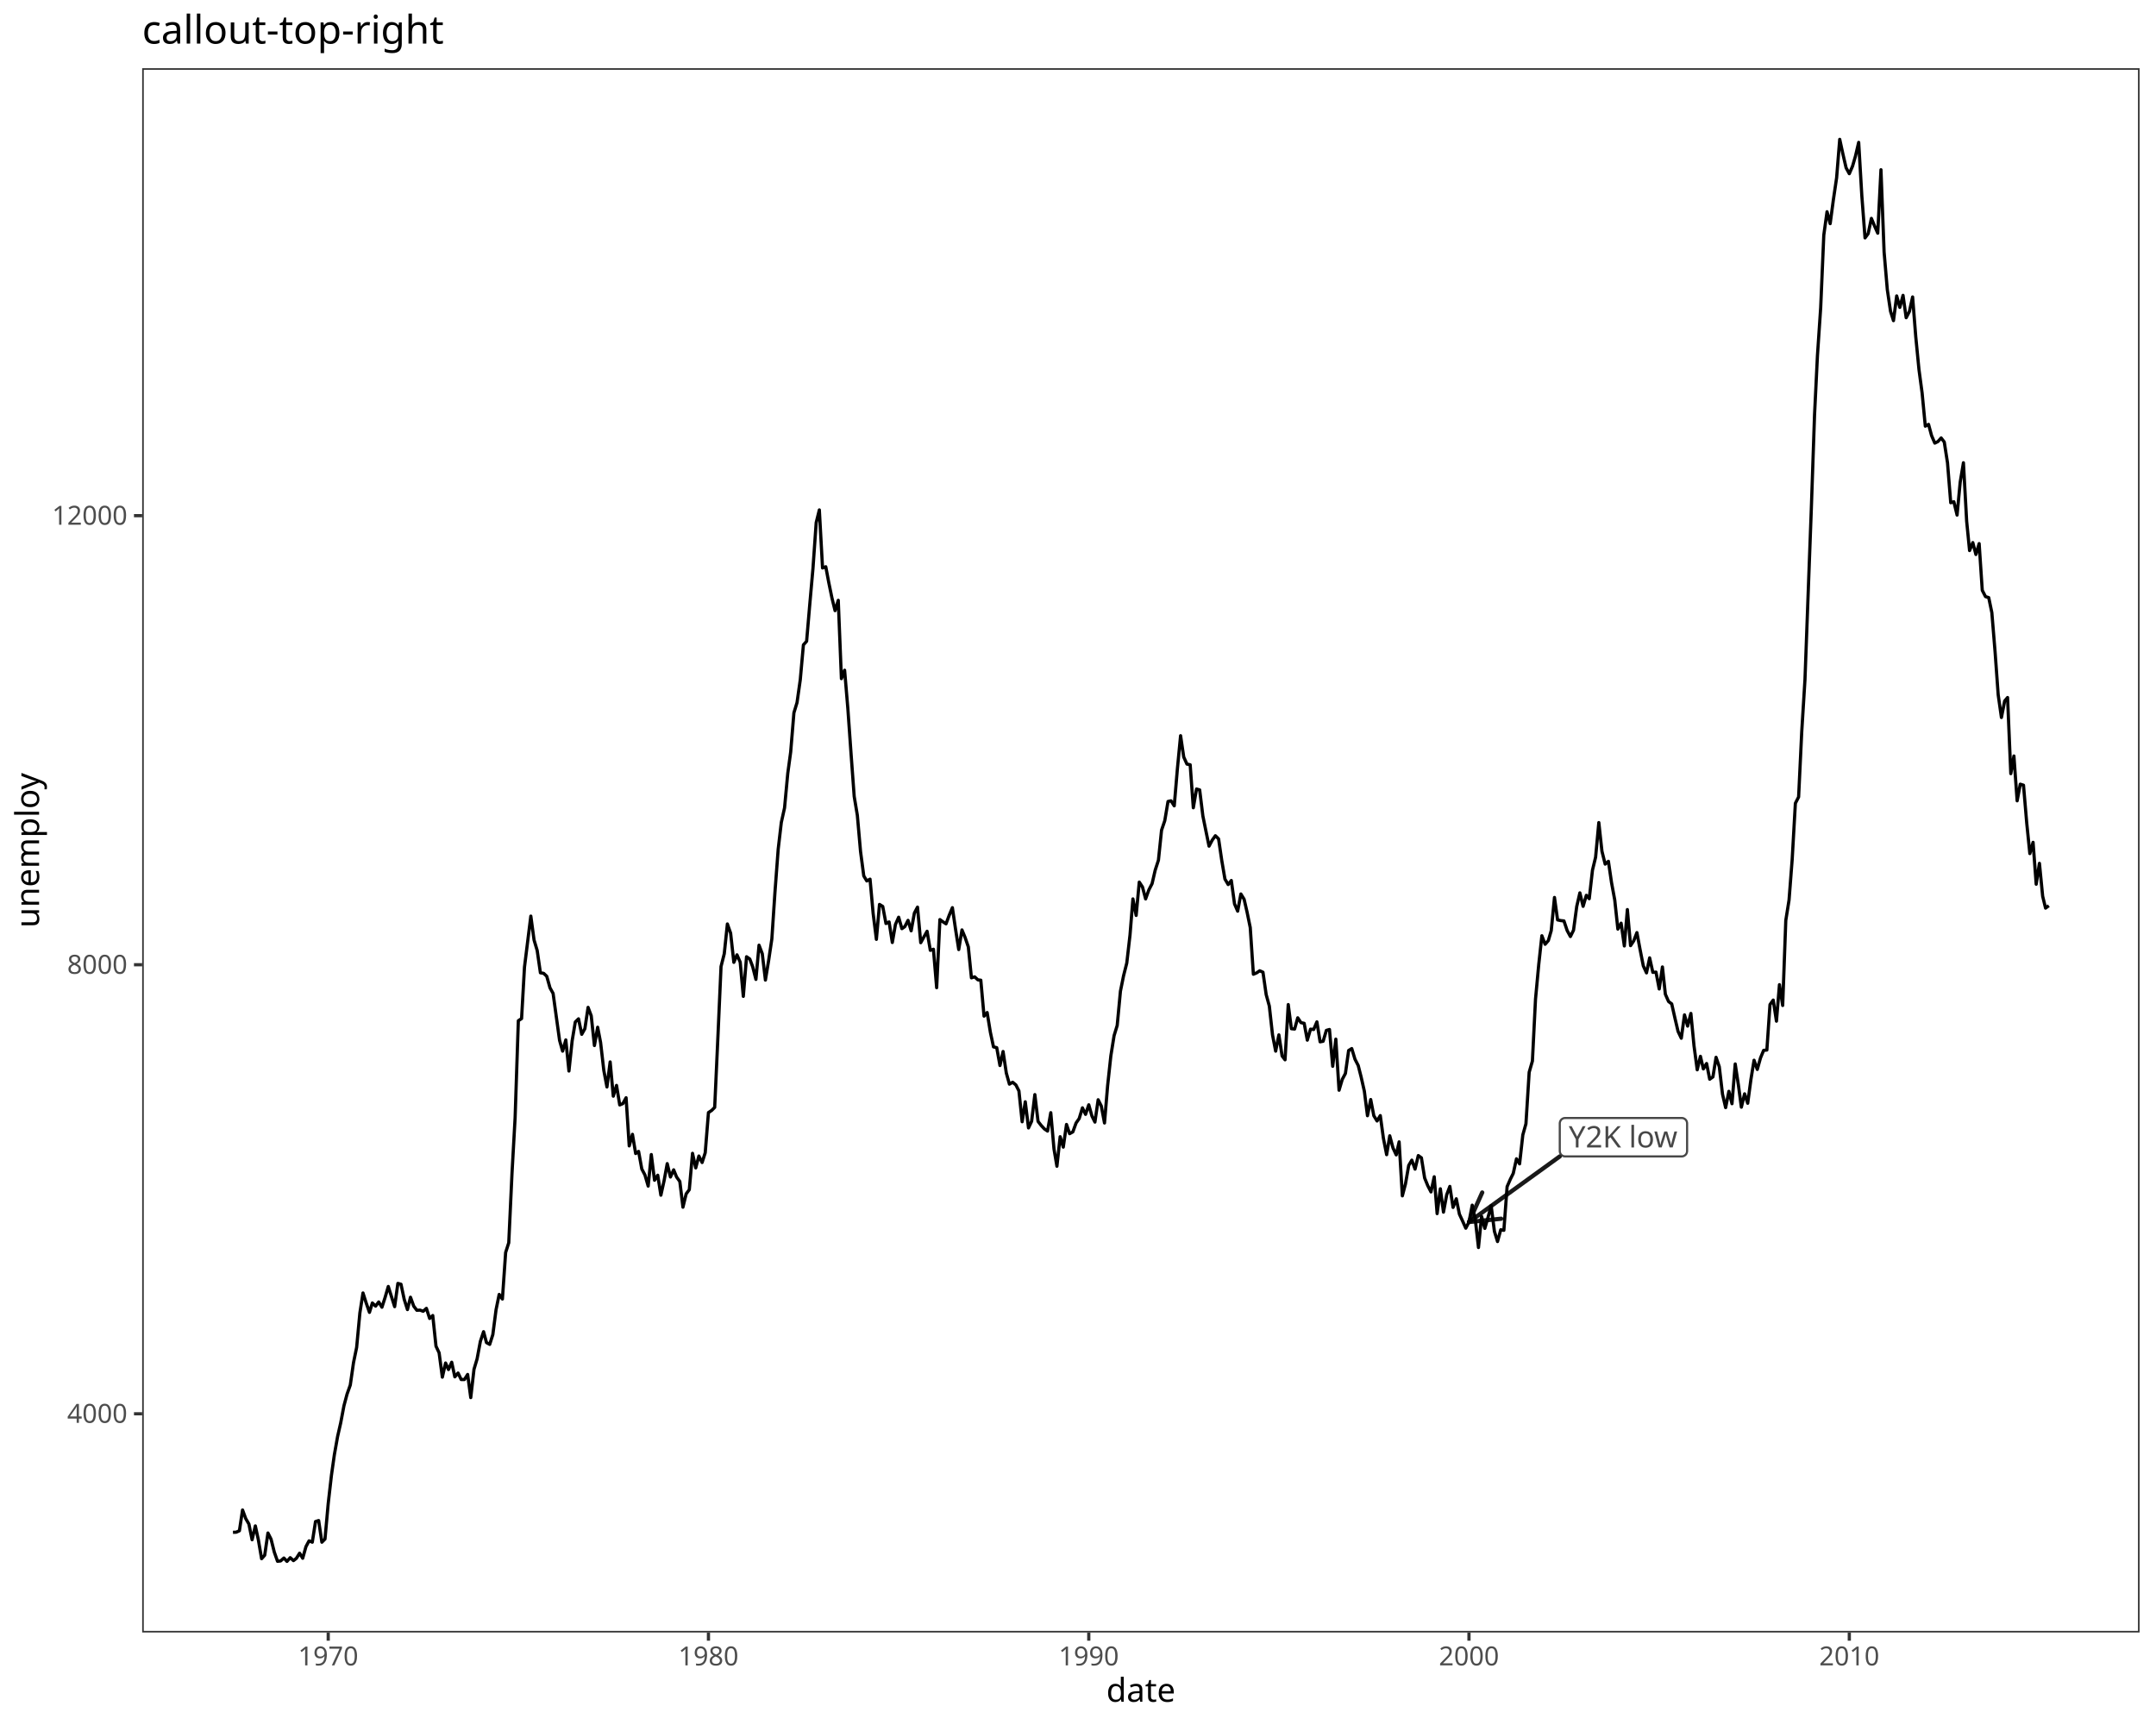
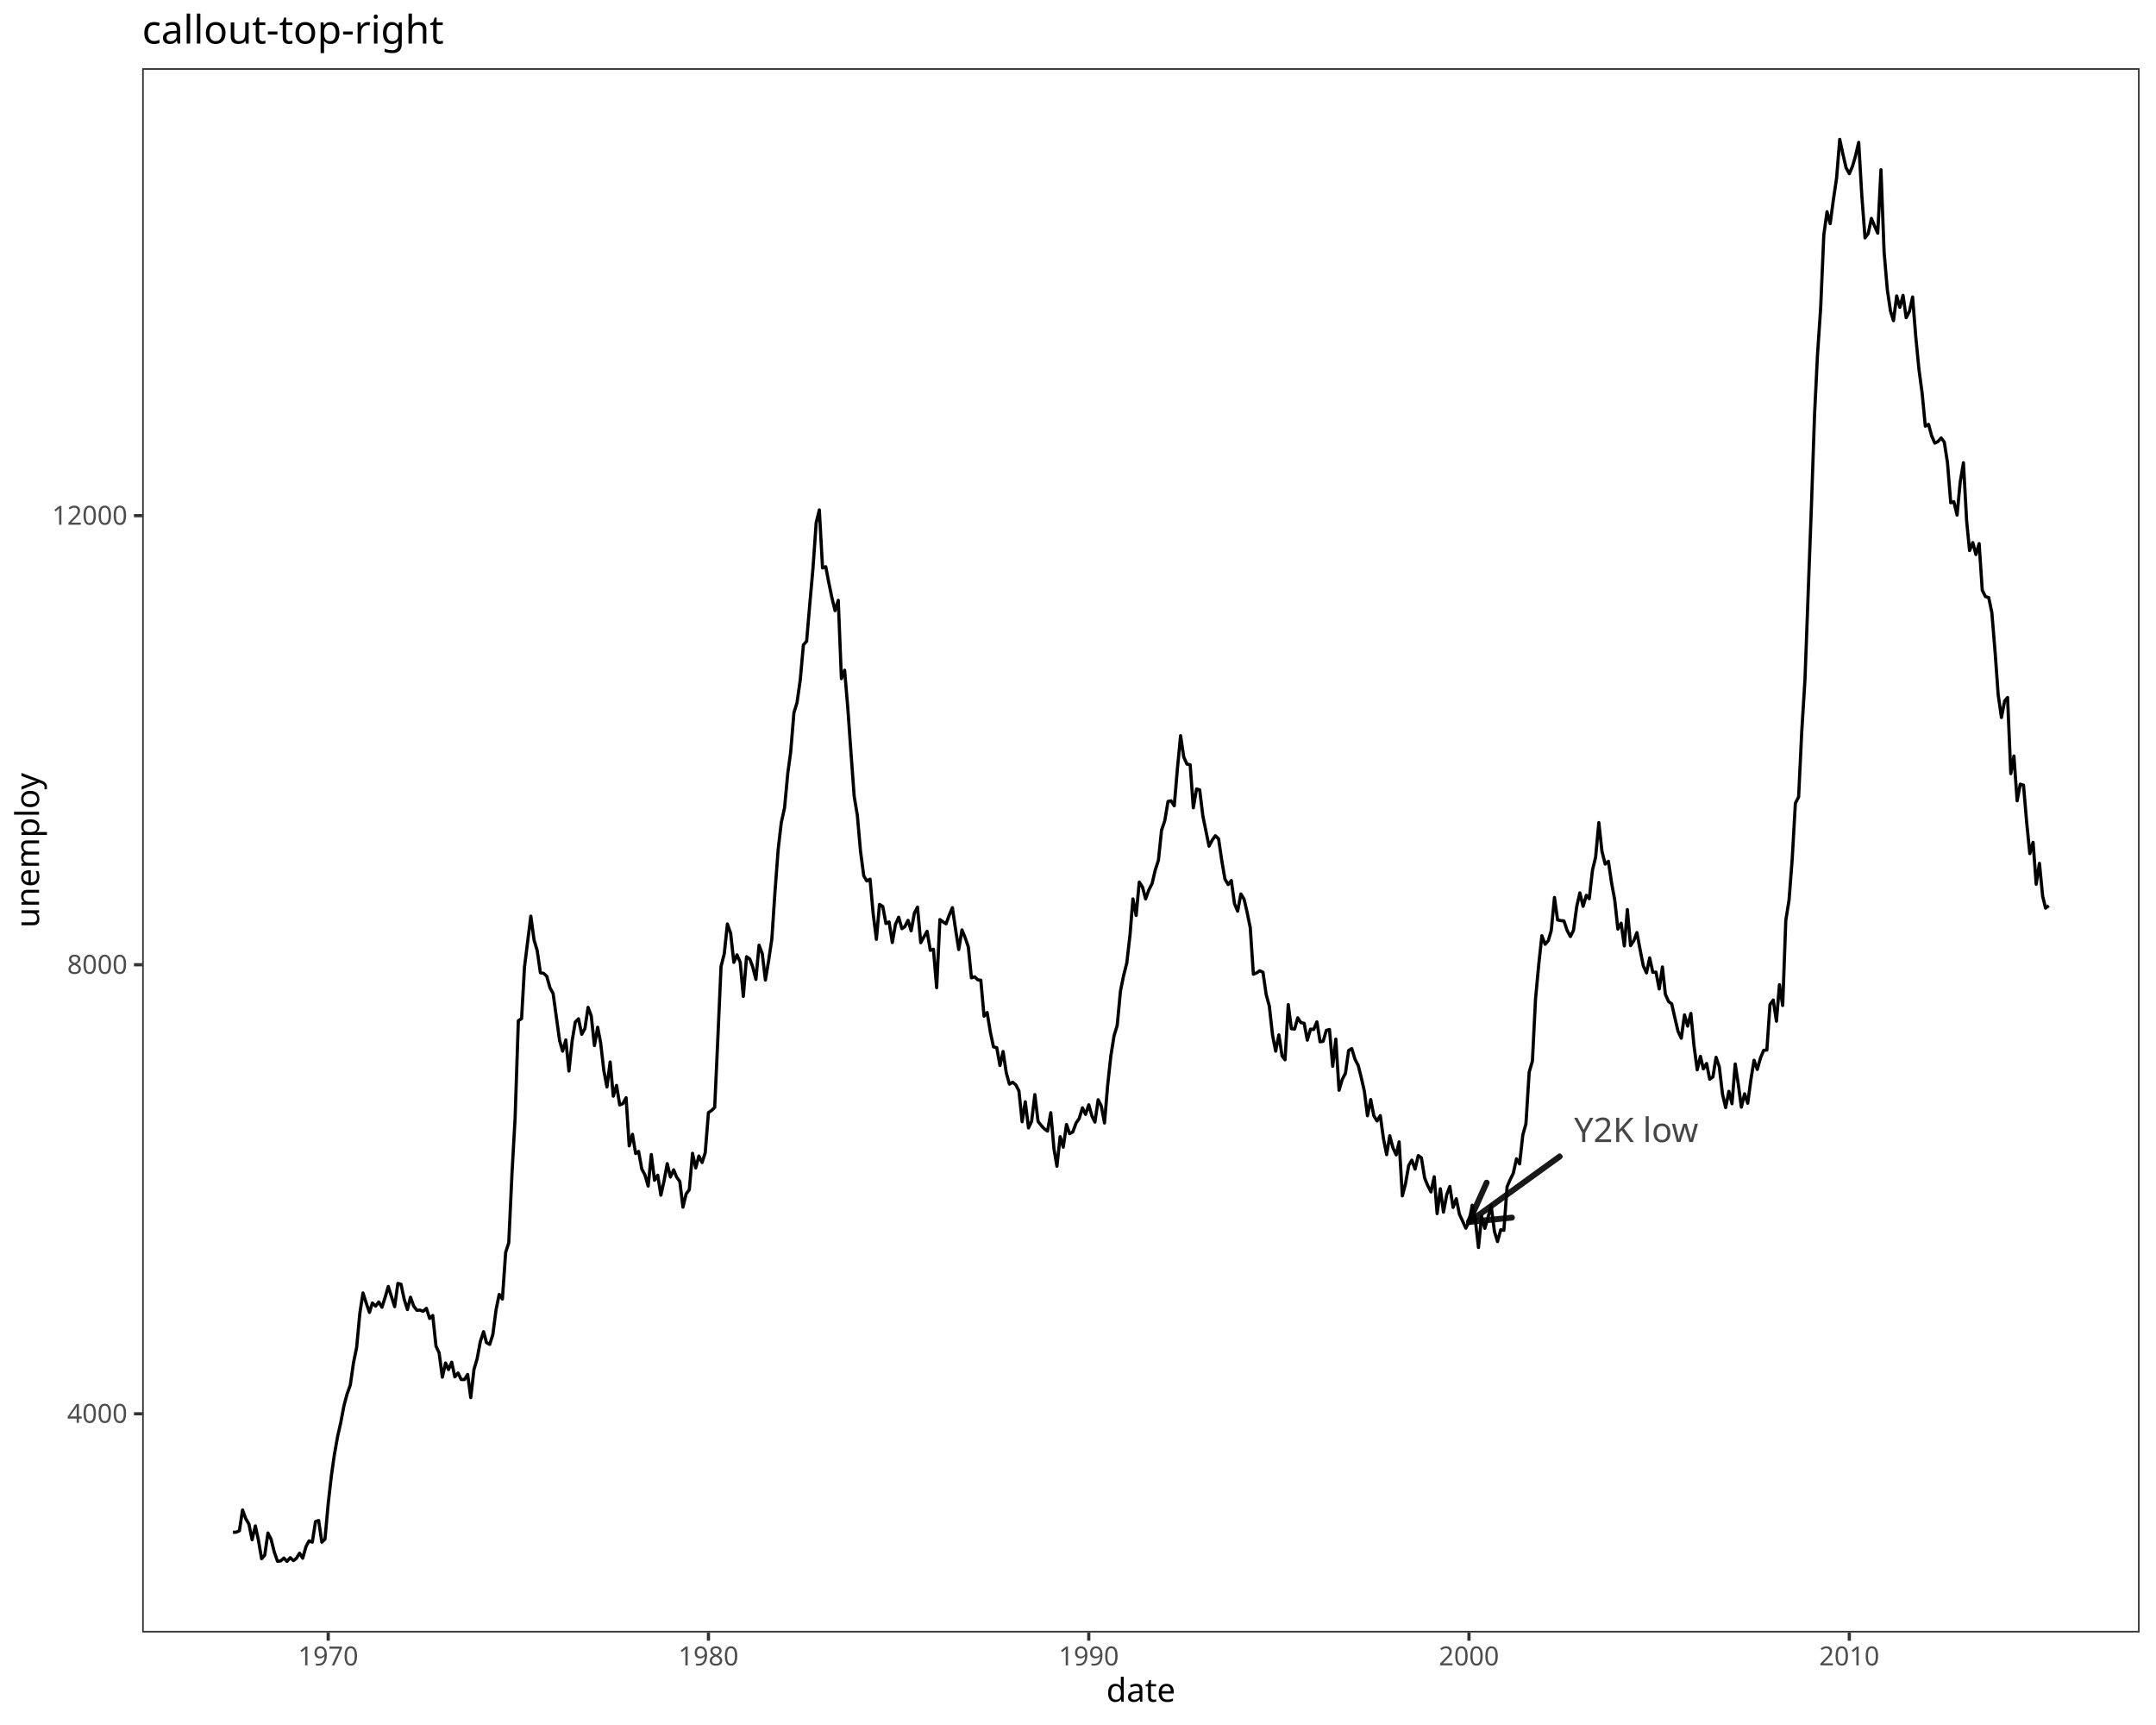
<svg xmlns="http://www.w3.org/2000/svg" class="svglite" data-engine-version="2.0" width="720.00pt" height="576.00pt" viewBox="0 0 720.00 576.00">
  <defs>
    <style type="text/css">
    .svglite line, .svglite polyline, .svglite polygon, .svglite path, .svglite rect, .svglite circle {
      fill: none;
      stroke: #000000;
      stroke-linecap: round;
      stroke-linejoin: round;
      stroke-miterlimit: 10.00;
    }
  </style>
  </defs>
  <rect width="100%" height="100%" style="stroke: none; fill: #FFFFFF;" />
  <defs>
    <clipPath id="cpMC4wMHw3MjAuMDB8MC4wMHw1NzYuMDA=">
      <rect x="0.00" y="0.00" width="720.00" height="576.00" />
    </clipPath>
  </defs>
  <g clip-path="url(#cpMC4wMHw3MjAuMDB8MC4wMHw1NzYuMDA=)">
    <rect x="0.00" y="0.00" width="720.00" height="576.00" style="stroke-width: 1.07; stroke: #FFFFFF; fill: #FFFFFF;" />
  </g>
  <defs>
    <clipPath id="cpNDcuNDh8NzE0LjUyfDIyLjc4fDU0NS4xMQ==">
      <rect x="47.48" y="22.78" width="667.04" height="522.33" />
    </clipPath>
  </defs>
  <g clip-path="url(#cpNDcuNDh8NzE0LjUyfDIyLjc4fDU0NS4xMQ==)">
    <rect x="47.48" y="22.78" width="667.04" height="522.33" style="stroke-width: 1.07; stroke: none; fill: #FFFFFF;" />
    <polyline points="77.80,511.66 78.88,511.62 79.95,511.14 81.00,504.20 82.07,507.09 83.12,508.89 84.19,514.14 85.27,509.52 86.28,514.17 87.36,520.47 88.40,519.31 89.48,511.89 90.52,513.95 91.60,518.26 92.68,521.33 93.72,521.22 94.80,520.25 95.84,521.37 96.92,520.13 98.00,521.11 98.97,520.36 100.05,518.63 101.09,520.32 102.17,516.46 103.21,514.51 104.29,514.96 105.37,508.06 106.41,507.73 107.49,514.96 108.53,513.91 109.61,502.03 110.69,492.58 111.66,485.76 112.74,479.68 113.78,475.11 114.86,469.41 115.90,465.52 116.98,462.48 118.06,454.98 119.10,449.92 120.18,438.41 121.22,431.74 122.30,435.11 123.38,438.22 124.35,435.08 125.43,436.13 126.47,434.74 127.55,436.50 128.59,433.28 129.67,429.57 130.75,433.01 131.79,436.31 132.87,428.55 133.91,428.82 134.99,433.88 136.07,437.29 137.08,433.16 138.16,436.13 139.20,437.51 140.28,437.47 141.32,437.85 142.40,436.88 143.48,440.25 144.52,439.27 145.60,449.51 146.64,451.72 147.72,459.85 148.80,455.13 149.77,457.31 150.85,454.87 151.89,459.74 152.97,458.47 154.01,460.64 155.09,460.64 156.17,458.95 157.21,466.68 158.29,457.23 159.33,453.74 160.41,447.93 161.49,444.67 162.46,448.31 163.54,448.91 164.58,445.65 165.66,437.32 166.70,432.23 167.78,433.76 168.86,418.21 169.90,414.98 170.98,391.85 172.02,373.26 173.10,340.83 174.18,340.12 175.15,322.95 176.23,314.26 177.27,305.90 178.35,313.88 179.39,317.37 180.47,324.83 181.55,325.01 182.59,325.99 183.67,329.85 184.71,331.72 185.79,339.60 186.87,347.39 187.88,350.99 188.95,347.24 190.00,357.63 191.07,347.54 192.12,341.25 193.20,340.20 194.27,345.37 195.32,343.50 196.39,336.37 197.44,339.18 198.51,349.12 199.59,343.01 200.57,348.11 201.64,357.40 202.69,362.95 203.76,354.59 204.81,366.03 205.89,362.43 206.96,368.95 208.01,368.50 209.08,366.55 210.13,382.63 211.21,378.77 212.28,385.18 213.26,384.47 214.33,390.35 215.38,392.34 216.46,396.05 217.50,385.52 218.58,394.10 219.65,392.42 220.70,399.09 221.78,394.22 222.82,388.55 223.90,393.02 224.97,390.62 225.95,393.02 227.03,394.52 228.07,403.10 229.15,398.64 230.19,397.25 231.27,385.11 232.34,389.98 233.39,386.01 234.47,388.18 235.51,384.92 236.59,371.50 237.66,370.79 238.67,369.77 239.75,346.19 240.79,322.73 241.87,318.45 242.91,308.52 243.99,311.59 245.07,321.34 246.11,318.83 247.19,321.27 248.23,332.70 249.31,319.47 250.39,320.22 251.36,322.80 252.44,327.04 253.48,315.61 254.56,318.45 255.61,327.26 256.68,320.78 257.76,313.51 258.80,297.91 259.88,283.55 260.92,274.63 262.00,269.76 263.08,258.21 264.05,251.09 265.13,238.01 266.17,234.60 267.25,226.99 268.30,215.33 269.37,214.13 270.45,201.53 271.49,189.84 272.57,174.51 273.62,170.27 274.69,189.65 275.77,189.24 276.74,194.37 277.82,199.62 278.87,203.90 279.94,200.45 280.99,226.61 282.06,223.80 283.14,236.58 284.19,251.39 285.26,265.94 286.31,272.23 287.38,284.34 288.46,292.48 289.47,294.16 290.55,293.56 291.59,305.03 292.67,313.66 293.71,302.00 294.79,302.67 295.87,308.37 296.91,307.85 297.99,314.71 299.03,308.71 300.11,306.27 301.19,310.09 302.16,309.42 303.24,307.32 304.28,310.81 305.36,304.88 306.40,302.90 307.48,314.78 308.56,312.83 309.60,310.96 310.68,317.33 311.72,316.96 312.80,329.81 313.88,307.06 314.85,307.77 315.93,308.48 316.97,305.67 318.05,303.08 319.09,310.17 320.17,317.07 321.25,310.51 322.29,313.02 323.37,316.17 324.41,326.51 325.49,326.18 326.57,327.19 327.54,327.30 328.62,339.30 329.66,338.10 330.74,344.70 331.78,349.57 332.86,349.83 333.94,355.79 334.98,351.11 336.06,358.30 337.10,362.01 338.18,361.38 339.26,362.28 340.27,364.26 341.35,374.57 342.39,367.90 343.47,376.63 344.51,374.42 345.59,365.50 346.66,374.46 347.71,375.81 348.79,376.97 349.83,377.68 350.91,371.54 351.98,383.64 352.96,389.42 354.04,379.56 355.08,383.04 356.16,375.47 357.20,378.55 358.28,377.95 359.36,374.98 360.40,373.49 361.48,369.92 362.52,372.10 363.60,368.91 364.67,372.70 365.65,374.68 366.73,367.22 367.77,369.29 368.85,374.98 369.89,362.54 370.97,352.57 372.05,345.82 373.09,342.41 374.17,330.98 375.21,325.84 376.29,321.57 377.37,312.19 378.34,300.16 379.42,305.67 380.46,294.54 381.54,296.19 382.58,300.16 383.66,297.16 384.74,295.06 385.78,290.56 386.86,287.23 387.90,277.22 388.98,274.03 390.06,267.62 391.06,267.40 392.14,269.08 393.19,256.75 394.26,245.66 395.31,252.78 396.38,255.14 397.46,255.36 398.51,269.72 399.58,263.46 400.63,263.76 401.70,272.46 402.78,277.78 403.76,282.54 404.83,280.52 405.88,279.06 406.95,280.11 408.00,287.27 409.07,293.53 410.15,295.36 411.20,294.01 412.27,301.81 413.32,304.25 414.39,298.51 415.47,300.27 416.45,304.51 417.52,309.72 418.57,325.31 419.64,324.86 420.69,324.15 421.77,324.64 422.84,332.10 423.89,335.92 424.96,345.56 426.01,350.99 427.08,345.56 428.16,352.60 429.14,353.88 430.21,335.44 431.26,343.50 432.34,343.61 433.38,339.86 434.46,341.47 435.53,341.70 436.58,347.32 437.65,343.65 438.70,343.76 439.78,341.21 440.85,347.88 441.86,347.69 442.94,344.06 443.98,343.76 445.06,356.05 446.10,346.98 447.18,364.04 448.26,360.40 449.30,358.45 450.38,350.77 451.42,350.13 452.50,353.69 453.58,355.79 454.55,359.61 455.63,364.38 456.67,372.55 457.75,367.15 458.79,372.55 459.87,374.31 460.95,372.51 461.99,380.08 463.07,385.56 464.11,379.26 465.19,383.31 466.27,385.63 467.24,381.28 468.32,399.31 469.36,395.34 470.44,389.15 471.48,387.39 472.56,390.39 473.64,385.86 474.68,386.61 475.76,393.35 476.80,395.90 477.88,398.00 478.96,392.94 479.93,405.24 481.01,396.95 482.05,404.75 483.13,398.94 484.18,396.16 485.25,403.17 486.33,400.29 487.37,405.42 488.45,407.75 489.50,410.11 490.57,408.05 491.65,402.42 492.66,407.11 493.74,416.56 494.78,406.17 495.86,410.18 496.90,406.59 497.98,402.61 499.06,411.16 500.10,414.57 501.18,410.63 502.22,410.82 503.30,396.24 504.38,393.77 505.35,391.82 506.43,386.94 507.47,388.63 508.55,378.96 509.59,375.25 510.67,358.04 511.75,354.29 512.79,333.60 513.87,322.02 514.91,312.46 515.99,315.31 517.07,314.07 518.04,310.73 519.12,299.67 520.16,307.17 521.24,307.40 522.28,307.51 523.36,310.73 524.44,312.72 525.48,310.62 526.56,302.64 527.60,298.14 528.68,302.64 529.76,298.96 530.73,300.09 531.81,290.56 532.85,286.25 533.93,274.67 534.97,284.23 536.05,288.54 537.13,287.60 538.17,294.69 539.25,300.54 540.29,310.24 541.37,308.26 542.45,315.87 543.46,303.72 544.53,315.76 545.58,314.18 546.65,311.41 547.70,317.03 548.78,322.50 549.85,324.86 550.90,319.84 551.97,324.68 553.02,324.60 554.10,330.23 555.17,322.88 556.15,331.99 557.22,334.42 558.27,335.21 559.35,339.97 560.39,344.40 561.47,346.68 562.54,338.88 563.59,342.63 564.67,338.40 565.71,349.16 566.79,357.22 567.86,352.72 568.84,356.92 569.92,355.12 570.96,360.36 572.04,359.58 573.08,353.05 574.16,356.20 575.23,365.35 576.28,369.85 577.36,364.41 578.40,368.54 579.48,355.27 580.55,362.35 581.53,369.70 582.61,365.24 583.65,368.39 584.73,360.40 585.77,354.03 586.85,357.10 587.93,353.24 588.97,350.73 590.05,350.62 591.09,335.44 592.17,333.94 593.25,340.98 594.25,328.80 595.33,335.74 596.37,307.32 597.45,300.57 598.50,287.00 599.57,268.22 600.65,266.12 601.69,244.38 602.77,226.99 603.81,198.95 604.89,170.01 605.97,138.52 606.94,118.73 608.02,102.72 609.06,78.50 610.14,70.70 611.19,74.68 612.26,66.69 613.34,59.38 614.38,46.53 615.46,51.51 616.51,56.05 617.58,58.00 618.66,55.49 619.63,52.15 620.71,47.54 621.76,65.38 622.83,79.44 623.88,78.01 624.95,72.92 626.03,75.50 627.08,77.86 628.15,56.68 629.20,84.16 630.27,96.72 631.35,103.96 632.33,107.07 633.40,98.82 634.45,102.64 635.52,98.63 636.57,106.09 637.64,104.03 638.72,99.16 639.77,112.43 640.84,123.37 641.89,131.21 642.96,142.30 644.04,141.70 645.05,145.45 646.13,147.96 647.17,147.44 648.25,146.24 649.29,147.59 650.37,154.52 651.45,167.87 652.49,167.53 653.57,171.99 654.61,161.01 655.69,154.52 656.77,174.06 657.74,183.84 658.82,181.18 659.86,185.15 660.94,181.52 661.98,197.11 663.06,199.21 664.14,199.55 665.18,204.57 666.26,217.65 667.30,232.01 668.38,239.58 669.46,234.07 670.43,232.91 671.51,258.33 672.55,252.44 673.63,267.40 674.67,261.85 675.75,262.19 676.83,274.82 677.87,285.02 678.95,281.27 679.99,295.25 681.07,288.28 682.15,299.26 683.12,303.23 684.20,302.41 " style="stroke-width: 1.07; stroke-linecap: butt;" />
-     <line x1="520.89" y1="386.14" x2="490.57" y2="408.05" style="stroke-width: 1.42; stroke: #000000; stroke-opacity: 0.90;" />
-     <polyline points="494.99,398.19 490.57,408.05 501.32,406.95 " style="stroke-width: 1.42; stroke: #000000; stroke-opacity: 0.90;" />
-     <polygon points="522.69,386.14 561.61,386.14 561.54,386.14 561.83,386.13 562.11,386.07 562.38,385.97 562.63,385.82 562.85,385.64 563.05,385.43 563.20,385.18 563.31,384.92 563.38,384.64 563.41,384.35 563.41,384.35 563.41,375.11 563.41,375.11 563.38,374.82 563.31,374.54 563.20,374.27 563.05,374.03 562.85,373.81 562.63,373.63 562.38,373.49 562.11,373.38 561.83,373.33 561.61,373.31 522.69,373.31 522.90,373.33 522.61,373.32 522.33,373.35 522.05,373.43 521.79,373.55 521.55,373.72 521.34,373.92 521.17,374.15 521.04,374.40 520.95,374.68 520.90,374.96 520.89,375.11 520.89,384.35 520.90,384.21 520.90,384.49 520.95,384.78 521.04,385.05 521.17,385.31 521.34,385.54 521.55,385.74 521.79,385.90 522.05,386.03 522.33,386.11 522.61,386.14 " style="stroke-width: 0.71; stroke: #333333; stroke-opacity: 0.90; fill: #FFFFFF; fill-opacity: 0.90;" />
-     <text x="523.88" y="383.15" style="font-size: 9.96px; fill: #333333; fill-opacity: 0.90; font-family: sans;" textLength="36.54px" lengthAdjust="spacingAndGlyphs">Y2K low</text>
+     <line x1="520.89" y1="386.14" x2="490.57" y2="408.05" style="stroke-width: 1.98; stroke: #000000; stroke-opacity: 0.90;" />
+     <polyline points="496.46,394.91 490.57,408.05 504.90,406.58 " style="stroke-width: 1.98; stroke: #000000; stroke-opacity: 0.90;" />
+     <polygon points="522.94,386.14 570.16,386.14 570.08,386.14 570.41,386.13 570.73,386.06 571.04,385.94 571.33,385.78 571.58,385.57 571.80,385.32 571.98,385.05 572.10,384.74 572.18,384.42 572.21,384.09 572.21,384.09 572.21,370.80 572.21,370.80 572.18,370.47 572.10,370.15 571.98,369.85 571.80,369.57 571.58,369.32 571.33,369.11 571.04,368.95 570.73,368.83 570.41,368.76 570.16,368.75 522.94,368.75 523.19,368.76 522.86,368.75 522.53,368.79 522.22,368.88 521.92,369.02 521.65,369.21 521.41,369.44 521.21,369.70 521.06,370.00 520.95,370.31 520.90,370.63 520.89,370.80 520.89,384.09 520.90,383.93 520.90,384.26 520.95,384.58 521.06,384.90 521.21,385.19 521.41,385.45 521.65,385.68 521.92,385.87 522.22,386.01 522.53,386.10 522.86,386.14 " style="stroke-width: 1.42; stroke: none; fill: #FFFFFF; fill-opacity: 0.90;" />
+     <text x="525.67" y="381.36" style="font-size: 11.38px; fill: #333333; fill-opacity: 0.90; font-family: sans;" textLength="41.76px" lengthAdjust="spacingAndGlyphs">Y2K low</text>
    <rect x="47.48" y="22.78" width="667.04" height="522.33" style="stroke-width: 1.07; stroke: #333333;" />
  </g>
  <g clip-path="url(#cpMC4wMHw3MjAuMDB8MC4wMHw1NzYuMDA=)">
    <text x="42.55" y="475.10" text-anchor="end" style="font-size: 8.80px; fill: #4D4D4D; font-family: sans;" textLength="19.58px" lengthAdjust="spacingAndGlyphs">4000</text>
    <text x="42.55" y="325.16" text-anchor="end" style="font-size: 8.80px; fill: #4D4D4D; font-family: sans;" textLength="19.58px" lengthAdjust="spacingAndGlyphs">8000</text>
    <text x="42.55" y="175.21" text-anchor="end" style="font-size: 8.80px; fill: #4D4D4D; font-family: sans;" textLength="24.47px" lengthAdjust="spacingAndGlyphs">12000</text>
    <polyline points="44.74,472.08 47.48,472.08 " style="stroke-width: 1.07; stroke: #333333; stroke-linecap: butt;" />
    <polyline points="44.74,322.13 47.48,322.13 " style="stroke-width: 1.07; stroke: #333333; stroke-linecap: butt;" />
    <polyline points="44.74,172.18 47.48,172.18 " style="stroke-width: 1.07; stroke: #333333; stroke-linecap: butt;" />
    <polyline points="109.61,547.85 109.61,545.11 " style="stroke-width: 1.07; stroke: #333333; stroke-linecap: butt;" />
    <polyline points="236.59,547.85 236.59,545.11 " style="stroke-width: 1.07; stroke: #333333; stroke-linecap: butt;" />
    <polyline points="363.60,547.85 363.60,545.11 " style="stroke-width: 1.07; stroke: #333333; stroke-linecap: butt;" />
    <polyline points="490.57,547.85 490.57,545.11 " style="stroke-width: 1.07; stroke: #333333; stroke-linecap: butt;" />
    <polyline points="617.58,547.85 617.58,545.11 " style="stroke-width: 1.07; stroke: #333333; stroke-linecap: butt;" />
    <text x="109.61" y="556.10" text-anchor="middle" style="font-size: 8.80px; fill: #4D4D4D; font-family: sans;" textLength="19.58px" lengthAdjust="spacingAndGlyphs">1970</text>
    <text x="236.59" y="556.10" text-anchor="middle" style="font-size: 8.80px; fill: #4D4D4D; font-family: sans;" textLength="19.58px" lengthAdjust="spacingAndGlyphs">1980</text>
    <text x="363.60" y="556.10" text-anchor="middle" style="font-size: 8.80px; fill: #4D4D4D; font-family: sans;" textLength="19.58px" lengthAdjust="spacingAndGlyphs">1990</text>
    <text x="490.57" y="556.10" text-anchor="middle" style="font-size: 8.80px; fill: #4D4D4D; font-family: sans;" textLength="19.58px" lengthAdjust="spacingAndGlyphs">2000</text>
    <text x="617.58" y="556.10" text-anchor="middle" style="font-size: 8.80px; fill: #4D4D4D; font-family: sans;" textLength="19.58px" lengthAdjust="spacingAndGlyphs">2010</text>
    <text x="381.00" y="568.24" text-anchor="middle" style="font-size: 11.00px; font-family: sans;" textLength="21.41px" lengthAdjust="spacingAndGlyphs">date</text>
    <text transform="translate(13.05,283.95) rotate(-90)" text-anchor="middle" style="font-size: 11.00px; font-family: sans;" textLength="47.70px" lengthAdjust="spacingAndGlyphs">unemploy</text>
    <text x="47.48" y="14.56" style="font-size: 13.20px; font-family: sans;" textLength="90.98px" lengthAdjust="spacingAndGlyphs">callout-top-right</text>
  </g>
</svg>
